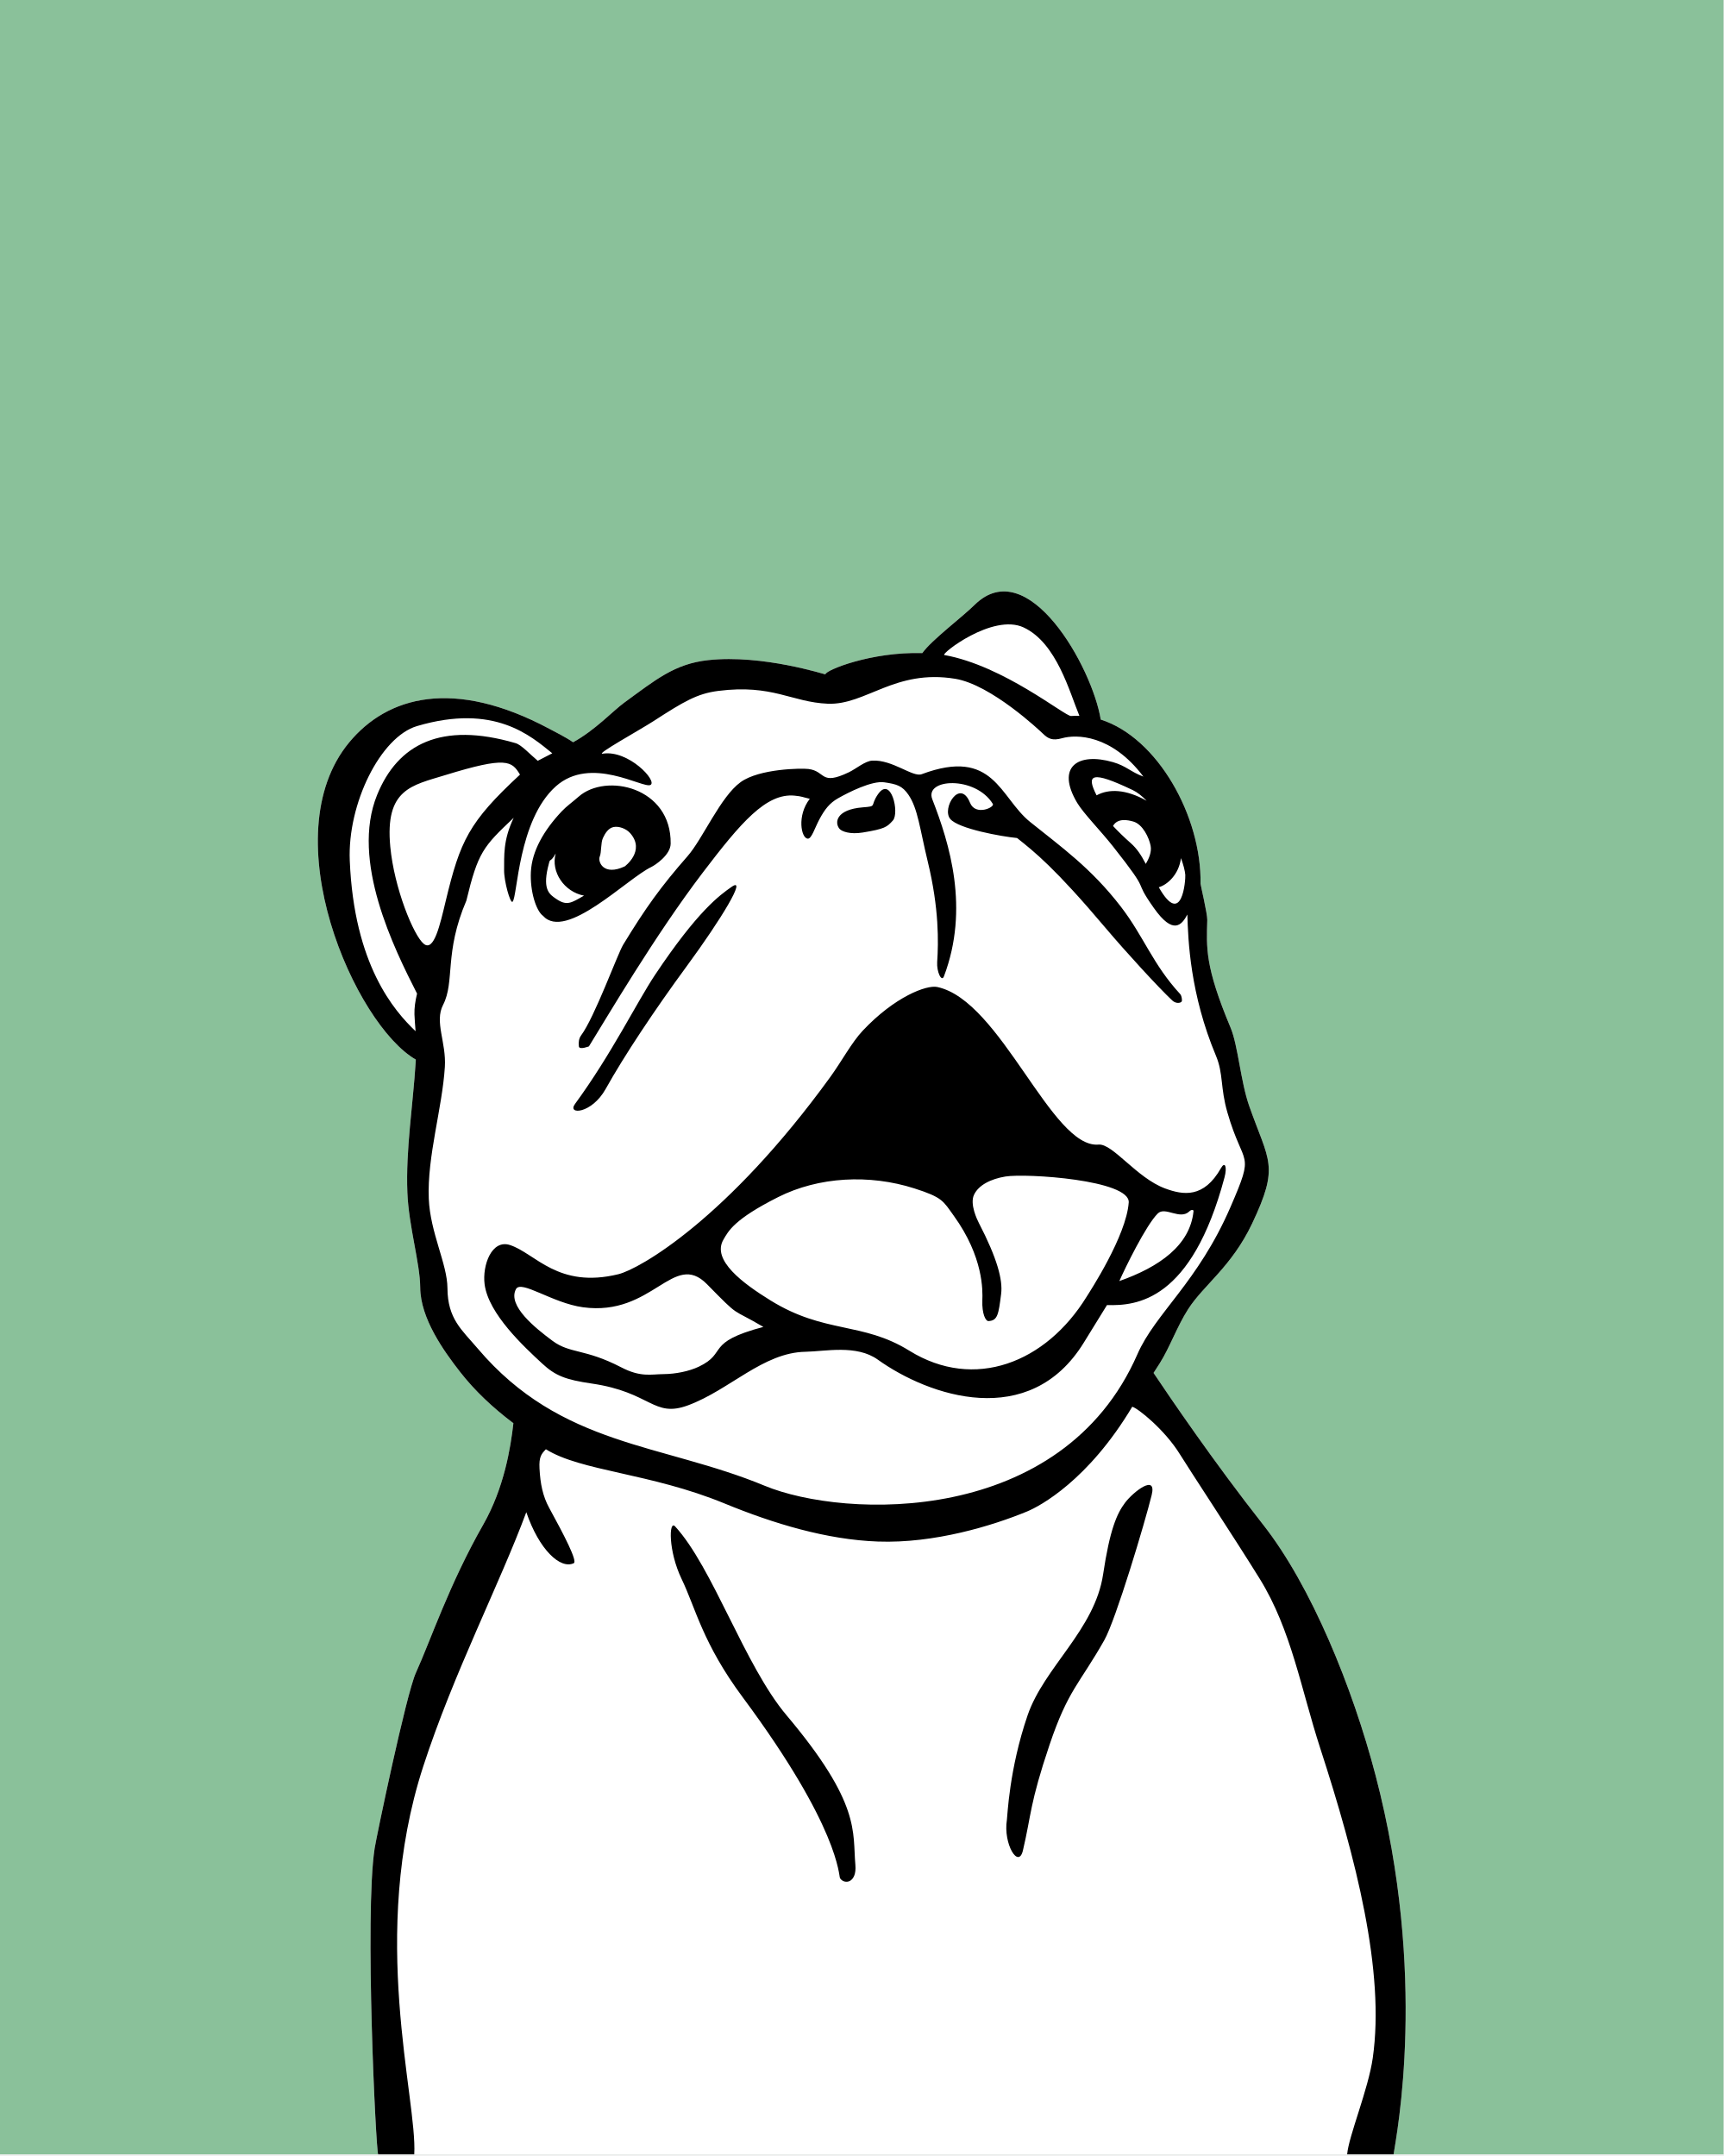
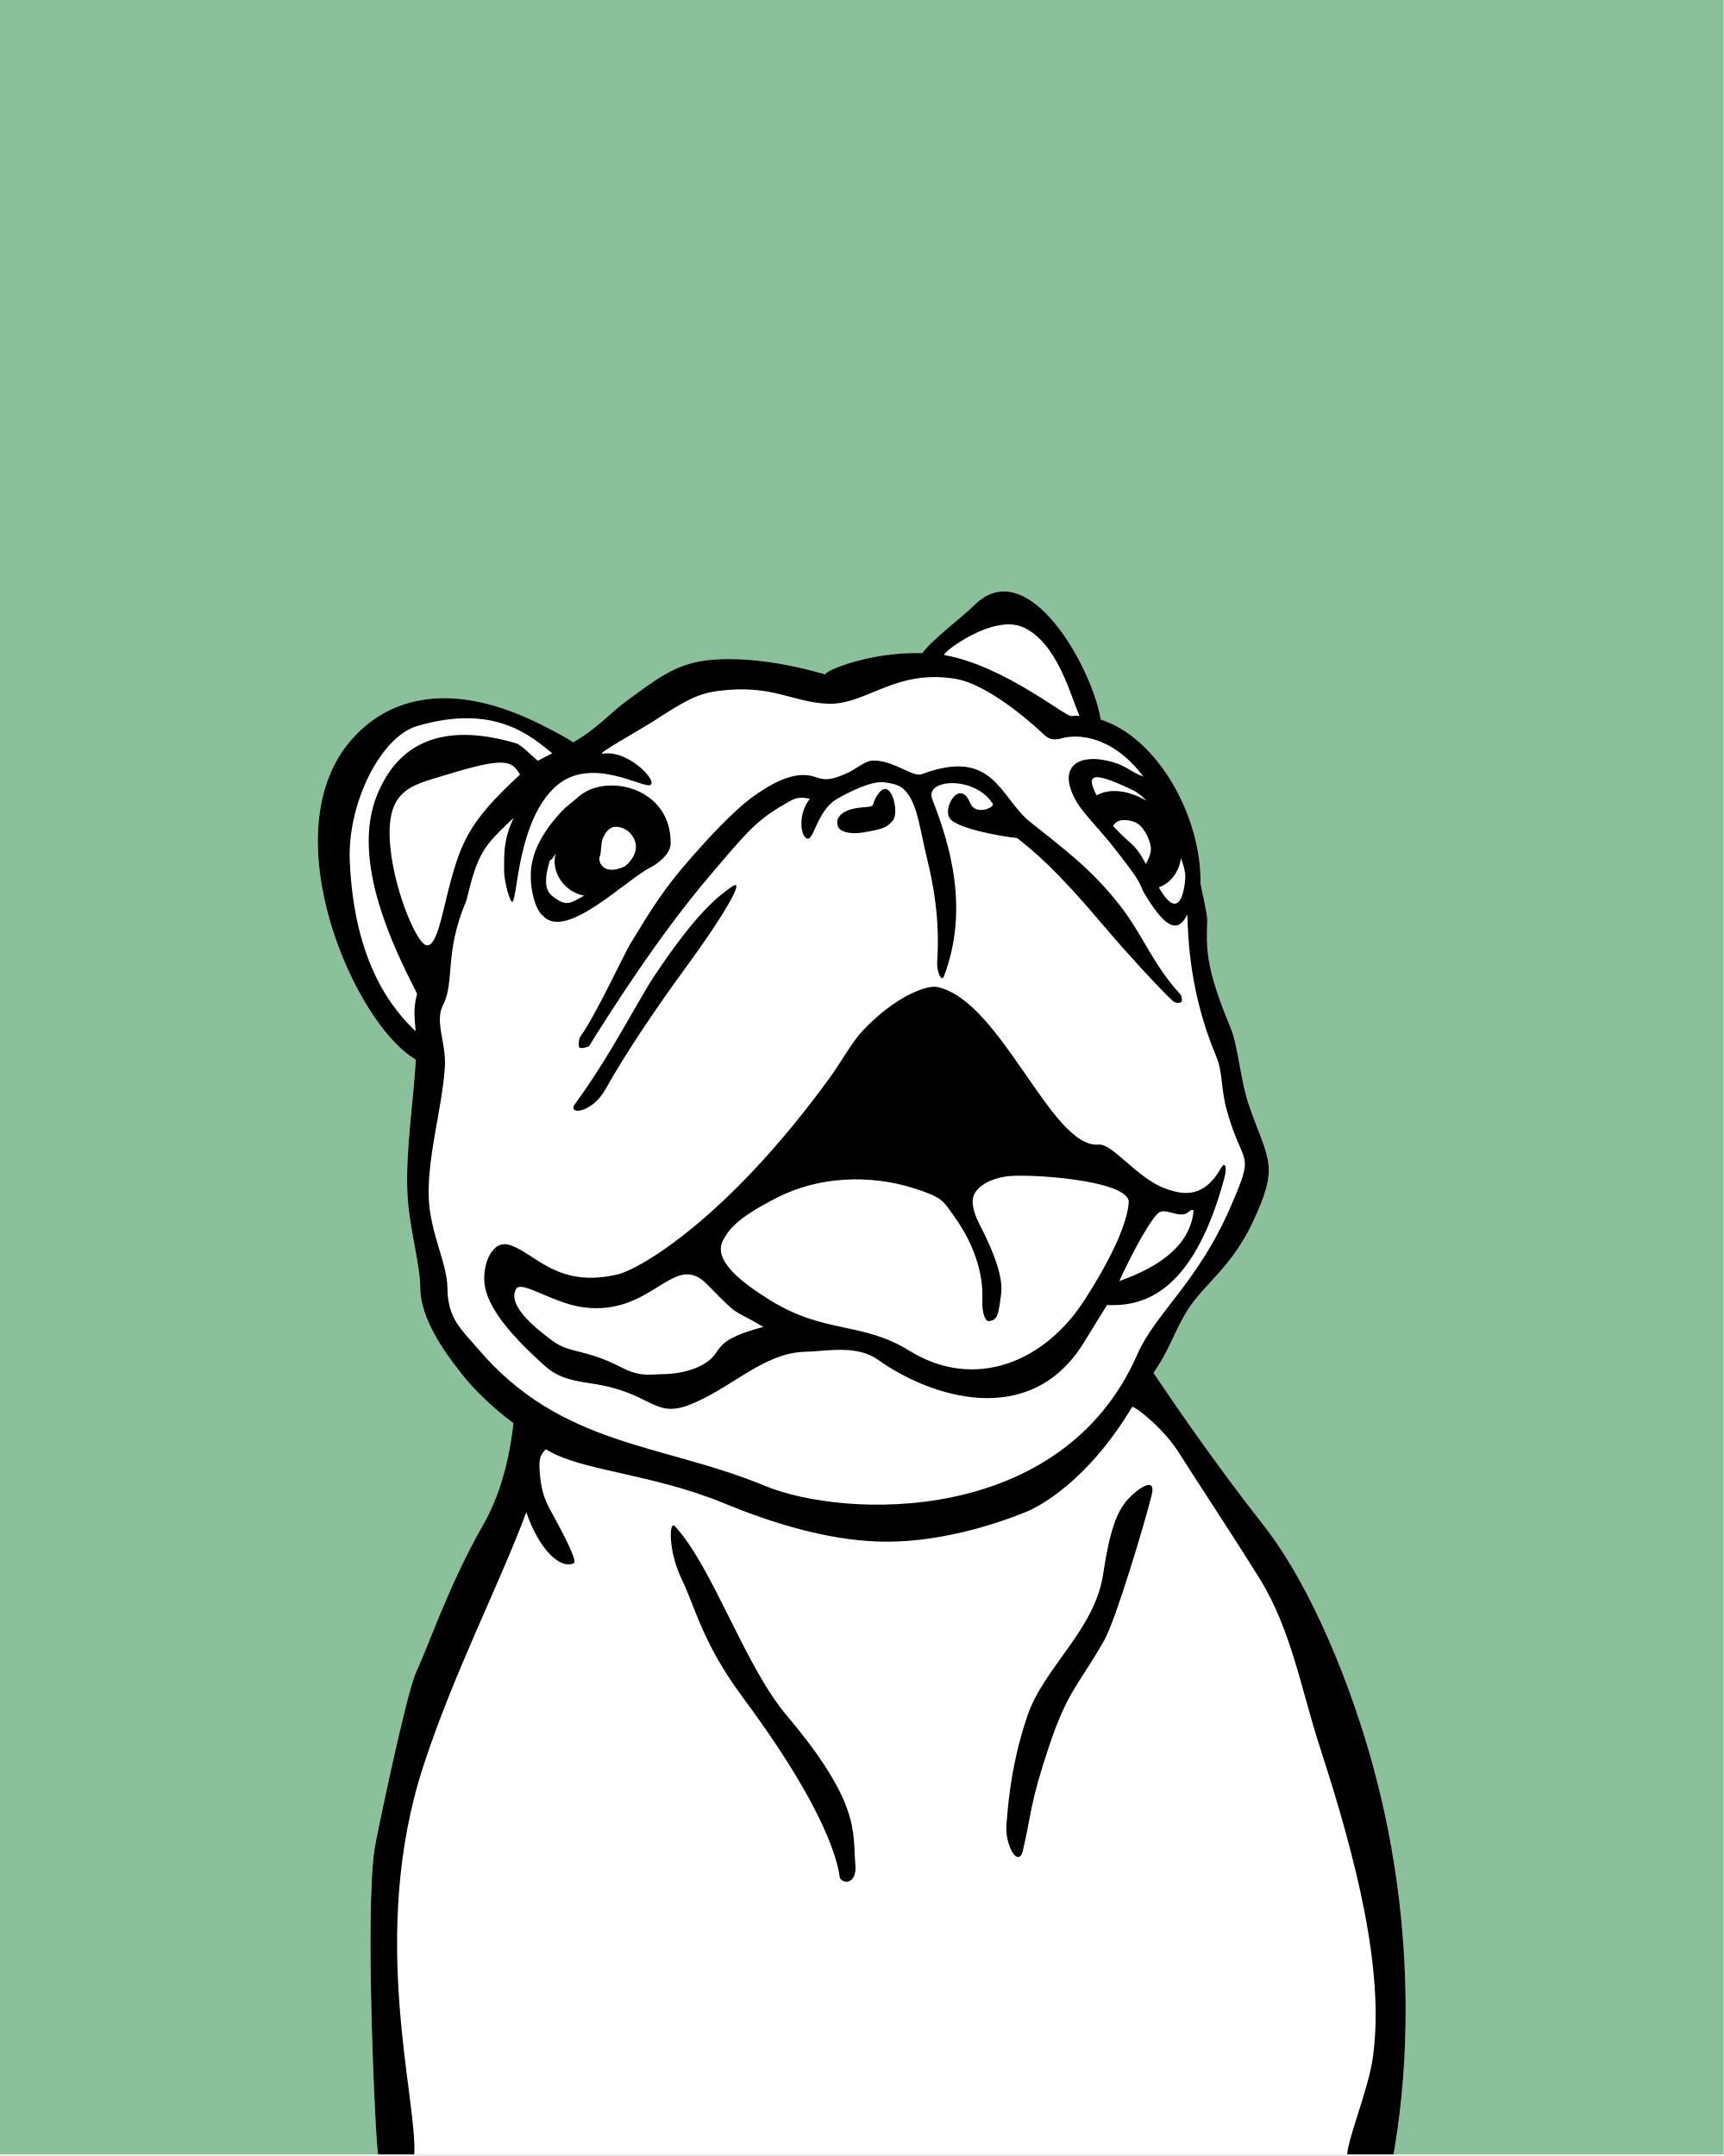
<svg xmlns="http://www.w3.org/2000/svg" width="100%" height="100%" viewBox="0 0 945 1182" version="1.1" xml:space="preserve" style="fill-rule:evenodd;clip-rule:evenodd;stroke-linejoin:round;stroke-miterlimit:2;">
  <g transform="matrix(1,0,0,1,-12267.9,-1406.58)">
    <g id="site_buldogue" transform="matrix(0.26936,0,0,0.47619,12267.9,1406.58)">
      <rect x="0" y="0" width="3507.87" height="2480.32" style="fill:rgb(138,193,154);" />
      <g id="buldogue" transform="matrix(-3.7125,0,0,3.04563,15264.2,-1116.89)">
        <g id="contorno" transform="matrix(1.11491,0,0,0.753004,871.778,316.414)">
          <path d="M2719.92,1148.32L2220.64,1148.32C2219.19,1138.4 2203.67,1058.93 2229.46,958.153C2240.78,913.923 2261.15,862.885 2284.82,832.165C2309.24,800.458 2330.77,768.055 2338.66,756.03C2337.65,754.444 2336.63,752.819 2335.59,751.153C2330.66,743.209 2327.12,732.695 2321.62,723.963C2313.99,711.862 2300.27,702.701 2290.22,681.088C2276.59,651.768 2281.95,650.077 2291.62,622.071C2295.88,609.723 2297.09,591.707 2300.81,582.659C2313.51,551.718 2312.6,542.489 2312.24,528.625C2312.16,525.572 2315.57,510.96 2315.56,510.401C2314.99,476.763 2336.62,437.084 2364.63,428.04C2368.76,401.859 2400.39,344.09 2426.63,370.442C2432.99,376.831 2447.8,388.126 2452.37,394.669C2477.49,393.909 2500.07,403.294 2500.03,405.344C2500.03,405.514 2530.84,395.232 2557.64,398.204C2574.25,400.046 2583.57,408.143 2598.94,419.554C2604.42,423.624 2613.28,433.416 2624.07,439.425C2627.83,436.789 2633.14,434.108 2635.68,432.721C2682.94,406.931 2715.51,416.437 2734.21,439.546C2772.3,486.602 2731.27,581.257 2701.41,598.732C2701.44,599.255 2701.47,599.791 2701.5,600.338C2702.78,621.128 2706.42,644.238 2705.57,665.509C2704.88,682.532 2699.32,701.041 2699.25,713.143C2699.16,728.646 2687.69,745.008 2679.6,755.595C2672.35,765.074 2663.38,773.638 2653.44,781.269C2654.78,793.602 2658.01,813.818 2668.26,832.165C2684.95,862.063 2694.17,890.374 2701.34,906.479C2706.2,917.372 2720.86,989.405 2721.65,994.61C2726.7,1027.83 2720.98,1147.72 2719.92,1148.32Z" style="fill:white;" />
        </g>
        <g id="linhas" transform="matrix(1,0,0,0.689512,1110.54,366.718)">
-           <path d="M2237.04,1181.1C2235.43,1170.27 2218.13,1083.49 2246.89,973.427C2259.51,925.124 2282.21,869.386 2308.6,835.837C2335.84,801.211 2359.83,765.824 2368.63,752.691C2367.51,750.959 2366.37,749.184 2365.21,747.365C2359.72,738.69 2355.76,727.208 2349.63,717.671C2341.13,704.456 2325.83,694.452 2314.62,670.849C2299.43,638.829 2305.41,636.981 2316.18,606.397C2320.93,592.912 2322.28,573.237 2326.43,563.356C2340.6,529.566 2339.58,519.487 2339.18,504.346C2339.09,501.012 2342.89,485.055 2342.88,484.444C2342.24,447.708 2366.36,404.375 2397.59,394.499C2402.19,365.907 2437.45,302.819 2466.71,331.598C2473.8,338.575 2490.31,350.909 2495.41,358.056C2523.41,357.225 2548.59,367.474 2548.54,369.713C2548.54,369.899 2582.89,358.67 2612.77,361.916C2631.29,363.927 2641.68,372.77 2658.82,385.231C2664.93,389.676 2674.8,400.37 2686.84,406.932C2691.03,404.054 2696.95,401.125 2699.78,399.611C2752.47,371.446 2788.78,381.828 2809.64,407.064C2852.1,458.453 2806.36,561.825 2773.07,580.908C2773.1,581.481 2773.13,582.065 2773.17,582.663C2774.59,605.367 2778.65,630.605 2777.7,653.835C2776.93,672.425 2770.73,692.639 2770.66,705.855C2770.56,722.786 2757.77,740.654 2748.74,752.216C2740.67,762.568 2730.66,771.921 2719.58,780.254C2721.08,793.723 2724.68,815.801 2736.1,835.837C2754.72,868.488 2764.99,899.406 2772.99,916.994C2778.4,928.891 2794.75,1007.56 2795.63,1013.24C2801.26,1049.52 2794.88,1180.45 2793.7,1181.1L2773.93,1181.1C2772.14,1150.76 2799.13,1061.07 2768.99,968.363C2752.4,917.34 2727.04,868.272 2712.5,829.038C2705.48,849.64 2693.83,860.485 2686.48,857.006C2684.32,855.983 2691.73,841.693 2699.99,826.616C2703.47,820.254 2704.82,813.444 2705.26,805.092C2705.61,798.607 2704.18,797.059 2701.76,794.536C2682.56,806.597 2644.43,807.551 2603.89,824.231C2576.9,835.338 2547.83,844.11 2519.78,845.135C2488.68,846.272 2456.72,836.369 2438.02,828.673C2430.91,825.746 2404.43,811.62 2380.32,771.235C2377.34,771.926 2362.47,783.815 2354.19,797.275C2349.12,805.516 2324.13,843.395 2310.39,865.604C2293.1,893.562 2287.76,926.109 2277.26,958.432C2257.66,1018.77 2241.67,1080.81 2248.46,1128.3C2250.92,1145.54 2261.73,1171.29 2262.49,1181.1L2237.04,1181.1ZM2540.5,1029.72C2538.11,1033.29 2531.22,1032.41 2532.1,1022.39C2533.69,1004.33 2528.88,988.956 2569.91,940.287C2592.83,913.085 2610.33,859.225 2630.93,836.829C2634.38,833.089 2634.75,850.35 2627.32,865.736C2619.7,881.514 2615.89,900.834 2593.88,930.484C2540.44,1002.47 2541.32,1028.5 2540.5,1029.72ZM2449.04,997.764C2451.12,1010.83 2442.69,1024.88 2440.24,1014.48C2435.59,994.754 2436.6,989.061 2425.66,956.596C2415.47,926.379 2409.28,923.326 2395.64,899.225C2389.31,888.033 2373.31,834.522 2369.67,819.692C2366.72,807.68 2379.75,817.888 2384.24,823.834C2388.75,829.819 2392.61,838.609 2396.28,863.099C2400.84,893.524 2428.61,913.98 2437.68,940.393C2447.85,970.044 2448.71,995.711 2449.04,997.764ZM2372.88,473.634C2375.38,468.901 2377.62,465.327 2381.22,462.156C2384.79,459.013 2388.01,455.878 2390.85,452.84C2388.4,448.365 2382.7,449.547 2379.73,450.407C2374.55,451.905 2371.13,459.182 2370.24,463.665C2369.55,467.159 2371.25,470.85 2372.88,473.634ZM2768.71,517.447C2774.32,512.876 2784.93,486.879 2787.07,464.18C2790.05,432.512 2775.38,430.632 2756.81,424.909C2723.36,414.601 2720.43,417.213 2715.96,424.673C2744.08,450.746 2748.73,460.947 2756.63,493.759C2759.8,506.935 2763.1,522.017 2768.71,517.447ZM2773.2,565.349C2784.89,554.243 2806.93,529.023 2809.28,471.799C2810.57,440.532 2792.38,403.965 2772.42,398.065C2729.9,385.496 2709.92,403.587 2698.26,412.983C2701.56,414.697 2704.34,416.113 2706.22,417.099C2710.39,413.654 2715.1,408.38 2718.37,407.425C2759.23,395.484 2782.96,407.94 2794.3,435.837C2808.95,471.873 2784.95,520.059 2772.39,544.747C2773.38,548.813 2773.92,552.551 2773.82,556.097C2773.74,558.891 2773.44,561.8 2773.2,565.349ZM2353.6,470.454C2352.26,474.116 2351.42,477.318 2351.23,479.627C2351.02,482.3 2352.93,509.028 2365.76,486.43C2361.2,485.124 2354.76,479.6 2353.6,470.454ZM2670.55,413.189C2675.08,413.89 2650.4,400.29 2642.81,395.379C2626.12,384.59 2618.88,380.261 2607.25,378.784C2577.43,374.996 2567.06,385.001 2547.22,385.809C2526.37,386.659 2510.48,366.683 2477.33,372.145C2457.56,375.403 2430.85,400.711 2429.25,402.244C2426.49,404.897 2424.18,406.252 2418.77,404.721C2411.11,402.551 2391.74,402.502 2374.2,425.754C2381.19,423.193 2383.53,419.949 2390.91,417.824C2409.91,412.351 2422.36,420.222 2410.48,440.173C2407.06,445.911 2397.63,455.471 2390.92,463.968C2368.58,492.218 2380.94,480.119 2368.48,497.776C2357.8,512.9 2353.16,507.141 2350.09,501.372C2349.71,515.39 2348.59,545.012 2334.42,578.802C2330.28,588.683 2332.11,596.179 2328.14,609.914C2319.2,640.86 2312.75,630.102 2326.49,661.835C2344.37,703.111 2367.67,719.979 2377.47,742.431C2418.74,836.883 2537.95,832.733 2581.88,814.525C2638.14,791.202 2693.32,793.263 2739.1,739.358C2747.86,729.041 2755.63,723.112 2755.73,706.182C2755.8,692.966 2765.2,675.78 2765.96,657.189C2766.91,633.959 2758.57,607.608 2757.15,584.904C2756.31,571.481 2762.94,560.253 2758.14,550.951C2751.51,538.077 2757.66,522.486 2745.36,493.759C2738.98,467.253 2736.17,464.181 2719.42,448.364C2725.36,460.782 2724.56,469.395 2724.67,477.065C2724.75,483.039 2721.3,495.476 2720.06,494.384C2717.27,491.928 2717.13,449.72 2696.35,431.137C2677.14,413.955 2648.54,432.415 2644.45,430.351C2640.37,428.287 2656.47,411.011 2670.55,413.189ZM2528.07,456.419C2515.86,454.417 2514.76,453.401 2511.54,449.834C2507.81,445.691 2512.53,424.915 2519.78,435.549C2524.23,442.089 2519.93,441.97 2528.07,442.622C2542.62,443.787 2543.64,450.946 2540.82,454.36C2539.62,455.816 2535.08,457.569 2528.07,456.419ZM2541.7,437.715C2535.77,434.323 2522.99,427.911 2516.27,428.892C2509.45,429.887 2506.38,430.747 2502.95,435.801C2497.83,443.359 2496.78,454.314 2492.41,472.378C2486.16,498.159 2486.52,516.542 2487.25,527.445C2487.6,532.704 2484.84,538.677 2483.54,535.254C2469.46,498.04 2480.43,462.544 2489.93,438.187C2494.41,426.7 2466.26,425.254 2456.74,440.74C2455.6,442.585 2466.26,447.515 2469.25,440.095C2474.73,426.512 2484.91,443.22 2480.08,448.991C2475.58,454.371 2452.04,458.61 2443.45,459.437C2433.92,467.006 2422.76,475.78 2394.86,508.83C2383.87,521.848 2365.99,541.334 2358.4,548.478C2356.1,550.645 2353.08,549.832 2353.07,548.646C2353.05,547.334 2353.29,545.791 2354.1,544.917C2369.03,528.725 2374.04,513.333 2386.52,497.12C2402.81,475.949 2419.17,464.397 2436.31,450.612C2453.02,437.174 2456.11,409.6 2495.73,424.442C2500.63,426.279 2511.68,416.411 2522.8,416.998C2526.82,417.21 2531.64,421.462 2535.68,423.393C2551.46,430.937 2548.19,422.805 2557.81,421.59C2561.7,421.099 2584.76,421.403 2594.99,428.785C2606.04,436.75 2615.7,459.796 2624.09,469.377C2638.83,486.204 2647.03,497.644 2659.38,517.903C2662.47,522.989 2675.03,557.668 2682.45,567.641C2683.73,569.37 2683.93,571.565 2683.68,573.676C2683.45,575.746 2678.17,573.661 2678.17,573.661C2668.34,557.809 2642.03,512.905 2615.74,478.373C2594.86,450.949 2581.02,434.717 2565.43,436.201C2561.24,436.599 2561.1,437.024 2557.09,437.932C2564.29,447.189 2561.8,459.608 2558.19,459.787C2556.09,459.891 2554.42,454.072 2551.85,449.244C2548.81,443.546 2546.14,440.257 2541.7,437.715ZM2644.05,475.358C2641.93,474.35 2633.45,468.775 2633.36,462.553C2632.91,431.466 2668.84,423.589 2683.79,436.746C2687.43,439.945 2690.35,441.91 2693.07,444.795C2702.98,455.308 2709.42,466.631 2709.99,478.023C2710.52,488.513 2707.16,499.346 2703.34,502.098C2690.81,516.019 2657.34,481.741 2644.05,475.358ZM2664.72,453.425C2661.85,452.797 2657.75,454.234 2655.49,456.841C2647.07,466.526 2658.49,474.962 2658.52,474.978C2670.18,480.457 2673.49,472.474 2672.2,469.468C2671.26,467.271 2671.73,462.093 2670.49,459.419C2669.32,456.906 2667.59,454.053 2664.72,453.425ZM2680.86,491.021C2687.99,495.109 2690.29,496.817 2696.26,492.708C2699.7,490.346 2703.47,487.911 2700.72,475.817C2699.08,468.658 2700.09,474.39 2696.38,467.917C2699.2,477.926 2691.74,488.975 2680.86,491.021ZM2599.88,486.168C2606.54,490.784 2618.59,499.488 2641.89,534.409C2651.78,549.219 2665.72,577.809 2685.8,605.234C2690.29,611.378 2676.63,610.726 2668.98,596.987C2658.99,579.036 2642.25,553.815 2624.6,529.782C2605.34,503.556 2591.38,480.275 2599.88,486.168ZM2394.16,715.49C2377.89,715.965 2347.84,713.337 2329.74,645.521C2328.18,639.673 2329.49,636.549 2331.65,640.373C2341.07,657.05 2352.36,655.23 2362.29,651.559C2377.91,645.79 2391.03,626.824 2398.79,627.508C2424.61,629.783 2452.21,548.51 2487.22,541.109C2493.06,539.875 2510.5,546.392 2528.07,565.073C2534.18,571.574 2539.52,581.726 2545.92,590.551C2602.23,668.219 2650.41,695.755 2662.08,698.588C2695.19,706.621 2707.36,687.257 2721.37,682.604C2731.53,679.227 2736.69,693.798 2735.36,704.09C2733.27,720.35 2713.58,738.48 2703.79,747.55C2696.63,754.185 2691.07,756.41 2676.63,758.512C2643.98,763.269 2642.92,777.493 2623.88,770.471C2601.03,762.048 2582.7,741.495 2559.45,741.093C2548.59,740.906 2531.51,737.022 2519.78,745.42C2491.72,765.486 2436.57,784.374 2406.85,736.054C2404.11,731.595 2396.75,719.662 2394.16,715.49ZM2718.17,706.754C2715.38,701.494 2698.22,714.384 2681.48,716.684C2643.16,721.948 2631.89,685.279 2613.45,704.043C2594.62,723.214 2601.09,716.528 2582.54,727.46C2614.89,736.06 2601.82,741.597 2617.93,749.268C2623.23,751.789 2630.64,753.291 2637.2,753.344C2644.3,753.4 2649.72,755.196 2660.5,749.606C2680.42,739.274 2688.51,742.247 2698.12,735.105C2707.41,728.202 2722.99,715.84 2718.17,706.754ZM2366.35,665.309C2362.21,661.192 2354.09,669.183 2348.89,664.02C2348.01,663.154 2346.62,663.028 2346.73,664.085C2348.62,682.787 2365.51,694.618 2387.39,702.334C2384.23,695.147 2372.77,671.695 2366.35,665.309ZM2459.18,724.26C2454.08,724.073 2453.6,720.539 2452.19,709.364C2451.21,701.686 2454.36,689.851 2464.42,670.441C2465.36,668.629 2469.39,660.199 2467.11,655.149C2464.64,649.689 2457.76,646.324 2449.87,645.02C2438.51,643.145 2381.34,646.89 2382.24,659.275C2383.59,677.672 2403.64,708.204 2405.39,711.025C2427.62,747.053 2466.78,762.66 2502.51,740.51C2528.35,724.493 2548.84,731.365 2578.6,712.957C2593.6,703.678 2611.02,690.913 2604.43,679.606C2601.68,674.901 2598.65,668.501 2574.47,656.313C2552.21,645.093 2524.4,643.653 2499.76,651.527C2484.24,656.485 2484.03,658.354 2478.1,666.589C2461.87,689.107 2462.28,707.571 2462.49,712.855C2462.77,720.316 2460.67,724.315 2459.18,724.26ZM2372.42,439.016C2383.8,432.607 2393.2,432.385 2399.86,436.038C2405.73,424.522 2402.8,422.295 2380.04,433.156C2377.52,434.357 2374.95,436.409 2372.42,439.016ZM2483.34,359.109C2485.61,358.701 2456.78,336.083 2439.85,343.993C2421.68,352.482 2414.66,379.604 2409.28,392.452C2410.79,392.399 2412.31,392.429 2413.84,392.544C2417.16,392.794 2450.69,364.97 2483.34,359.109Z" />
+           <path d="M2237.04,1181.1C2235.43,1170.27 2218.13,1083.49 2246.89,973.427C2259.51,925.124 2282.21,869.386 2308.6,835.837C2335.84,801.211 2359.83,765.824 2368.63,752.691C2367.51,750.959 2366.37,749.184 2365.21,747.365C2359.72,738.69 2355.76,727.208 2349.63,717.671C2341.13,704.456 2325.83,694.452 2314.62,670.849C2299.43,638.829 2305.41,636.981 2316.18,606.397C2320.93,592.912 2322.28,573.237 2326.43,563.356C2340.6,529.566 2339.58,519.487 2339.18,504.346C2339.09,501.012 2342.89,485.055 2342.88,484.444C2342.24,447.708 2366.36,404.375 2397.59,394.499C2402.19,365.907 2437.45,302.819 2466.71,331.598C2473.8,338.575 2490.31,350.909 2495.41,358.056C2523.41,357.225 2548.59,367.474 2548.54,369.713C2548.54,369.899 2582.89,358.67 2612.77,361.916C2631.29,363.927 2641.68,372.77 2658.82,385.231C2664.93,389.676 2674.8,400.37 2686.84,406.932C2691.03,404.054 2696.95,401.125 2699.78,399.611C2752.47,371.446 2788.78,381.828 2809.64,407.064C2852.1,458.453 2806.36,561.825 2773.07,580.908C2773.1,581.481 2773.13,582.065 2773.17,582.663C2774.59,605.367 2778.65,630.605 2777.7,653.835C2776.93,672.425 2770.73,692.639 2770.66,705.855C2770.56,722.786 2757.77,740.654 2748.74,752.216C2740.67,762.568 2730.66,771.921 2719.58,780.254C2721.08,793.723 2724.68,815.801 2736.1,835.837C2754.72,868.488 2764.99,899.406 2772.99,916.994C2778.4,928.891 2794.75,1007.56 2795.63,1013.24C2801.26,1049.52 2794.88,1180.45 2793.7,1181.1L2773.93,1181.1C2772.14,1150.76 2799.13,1061.07 2768.99,968.363C2752.4,917.34 2727.04,868.272 2712.5,829.038C2705.48,849.64 2693.83,860.485 2686.48,857.006C2684.32,855.983 2691.73,841.693 2699.99,826.616C2703.47,820.254 2704.82,813.444 2705.26,805.092C2705.61,798.607 2704.18,797.059 2701.76,794.536C2682.56,806.597 2644.43,807.551 2603.89,824.231C2576.9,835.338 2547.83,844.11 2519.78,845.135C2488.68,846.272 2456.72,836.369 2438.02,828.673C2430.91,825.746 2404.43,811.62 2380.32,771.235C2377.34,771.926 2362.47,783.815 2354.19,797.275C2349.12,805.516 2324.13,843.395 2310.39,865.604C2293.1,893.562 2287.76,926.109 2277.26,958.432C2257.66,1018.77 2241.67,1080.81 2248.46,1128.3C2250.92,1145.54 2261.73,1171.29 2262.49,1181.1L2237.04,1181.1ZM2540.5,1029.72C2538.11,1033.29 2531.22,1032.41 2532.1,1022.39C2533.69,1004.33 2528.88,988.956 2569.91,940.287C2592.83,913.085 2610.33,859.225 2630.93,836.829C2634.38,833.089 2634.75,850.35 2627.32,865.736C2619.7,881.514 2615.89,900.834 2593.88,930.484C2540.44,1002.47 2541.32,1028.5 2540.5,1029.72ZM2449.04,997.764C2451.12,1010.83 2442.69,1024.88 2440.24,1014.48C2435.59,994.754 2436.6,989.061 2425.66,956.596C2415.47,926.379 2409.28,923.326 2395.64,899.225C2389.31,888.033 2373.31,834.522 2369.67,819.692C2366.72,807.68 2379.75,817.888 2384.24,823.834C2388.75,829.819 2392.61,838.609 2396.28,863.099C2400.84,893.524 2428.61,913.98 2437.68,940.393C2447.85,970.044 2448.71,995.711 2449.04,997.764ZM2372.88,473.634C2375.38,468.901 2377.62,465.327 2381.22,462.156C2384.79,459.013 2388.01,455.878 2390.85,452.84C2388.4,448.365 2382.7,449.547 2379.73,450.407C2374.55,451.905 2371.13,459.182 2370.24,463.665C2369.55,467.159 2371.25,470.85 2372.88,473.634ZM2768.71,517.447C2774.32,512.876 2784.93,486.879 2787.07,464.18C2790.05,432.512 2775.38,430.632 2756.81,424.909C2723.36,414.601 2720.43,417.213 2715.96,424.673C2744.08,450.746 2748.73,460.947 2756.63,493.759C2759.8,506.935 2763.1,522.017 2768.71,517.447ZM2773.2,565.349C2784.89,554.243 2806.93,529.023 2809.28,471.799C2810.57,440.532 2792.38,403.965 2772.42,398.065C2729.9,385.496 2709.92,403.587 2698.26,412.983C2701.56,414.697 2704.34,416.113 2706.22,417.099C2710.39,413.654 2715.1,408.38 2718.37,407.425C2759.23,395.484 2782.96,407.94 2794.3,435.837C2808.95,471.873 2784.95,520.059 2772.39,544.747C2773.38,548.813 2773.92,552.551 2773.82,556.097C2773.74,558.891 2773.44,561.8 2773.2,565.349ZM2353.6,470.454C2352.26,474.116 2351.42,477.318 2351.23,479.627C2351.02,482.3 2352.93,509.028 2365.76,486.43C2361.2,485.124 2354.76,479.6 2353.6,470.454ZM2670.55,413.189C2675.08,413.89 2650.4,400.29 2642.81,395.379C2626.12,384.59 2618.88,380.261 2607.25,378.784C2577.43,374.996 2567.06,385.001 2547.22,385.809C2526.37,386.659 2510.48,366.683 2477.33,372.145C2457.56,375.403 2430.85,400.711 2429.25,402.244C2426.49,404.897 2424.18,406.252 2418.77,404.721C2411.11,402.551 2391.74,402.502 2374.2,425.754C2381.19,423.193 2383.53,419.949 2390.91,417.824C2409.91,412.351 2422.36,420.222 2410.48,440.173C2407.06,445.911 2397.63,455.471 2390.92,463.968C2368.58,492.218 2380.94,480.119 2368.48,497.776C2357.8,512.9 2353.16,507.141 2350.09,501.372C2349.71,515.39 2348.59,545.012 2334.42,578.802C2330.28,588.683 2332.11,596.179 2328.14,609.914C2319.2,640.86 2312.75,630.102 2326.49,661.835C2344.37,703.111 2367.67,719.979 2377.47,742.431C2418.74,836.883 2537.95,832.733 2581.88,814.525C2638.14,791.202 2693.32,793.263 2739.1,739.358C2747.86,729.041 2755.63,723.112 2755.73,706.182C2755.8,692.966 2765.2,675.78 2765.96,657.189C2766.91,633.959 2758.57,607.608 2757.15,584.904C2756.31,571.481 2762.94,560.253 2758.14,550.951C2751.51,538.077 2757.66,522.486 2745.36,493.759C2738.98,467.253 2736.17,464.181 2719.42,448.364C2725.36,460.782 2724.56,469.395 2724.67,477.065C2724.75,483.039 2721.3,495.476 2720.06,494.384C2717.27,491.928 2717.13,449.72 2696.35,431.137C2677.14,413.955 2648.54,432.415 2644.45,430.351C2640.37,428.287 2656.47,411.011 2670.55,413.189ZM2528.07,456.419C2515.86,454.417 2514.76,453.401 2511.54,449.834C2507.81,445.691 2512.53,424.915 2519.78,435.549C2524.23,442.089 2519.93,441.97 2528.07,442.622C2542.62,443.787 2543.64,450.946 2540.82,454.36C2539.62,455.816 2535.08,457.569 2528.07,456.419ZM2541.7,437.715C2535.77,434.323 2522.99,427.911 2516.27,428.892C2509.45,429.887 2506.38,430.747 2502.95,435.801C2497.83,443.359 2496.78,454.314 2492.41,472.378C2486.16,498.159 2486.52,516.542 2487.25,527.445C2487.6,532.704 2484.84,538.677 2483.54,535.254C2469.46,498.04 2480.43,462.544 2489.93,438.187C2494.41,426.7 2466.26,425.254 2456.74,440.74C2455.6,442.585 2466.26,447.515 2469.25,440.095C2474.73,426.512 2484.91,443.22 2480.08,448.991C2475.58,454.371 2452.04,458.61 2443.45,459.437C2433.92,467.006 2422.76,475.78 2394.86,508.83C2383.87,521.848 2365.99,541.334 2358.4,548.478C2356.1,550.645 2353.08,549.832 2353.07,548.646C2353.05,547.334 2353.29,545.791 2354.1,544.917C2369.03,528.725 2374.04,513.333 2386.52,497.12C2402.81,475.949 2419.17,464.397 2436.31,450.612C2453.02,437.174 2456.11,409.6 2495.73,424.442C2500.63,426.279 2511.68,416.411 2522.8,416.998C2526.82,417.21 2531.64,421.462 2535.68,423.393C2551.46,430.937 2550.96,424.909 2560.66,424.909C2568.82,424.909 2577.96,429.363 2588.2,436.746C2599.25,444.711 2613.93,460.874 2622.32,470.454C2637.06,487.281 2643.14,497.189 2655.49,517.447C2658.59,522.533 2675.03,557.668 2682.45,567.641C2683.73,569.37 2683.93,571.565 2683.68,573.676C2683.45,575.746 2678.17,573.661 2678.17,573.661C2668.34,557.809 2640.85,514.203 2612.77,481.11C2590.08,454.36 2586.03,449.244 2567.61,439.016C2563.93,436.977 2561.1,437.024 2557.09,437.932C2564.29,447.189 2561.8,459.608 2558.19,459.787C2556.09,459.891 2554.42,454.072 2551.85,449.244C2548.81,443.546 2546.14,440.257 2541.7,437.715ZM2644.05,475.358C2641.93,474.35 2633.45,468.775 2633.36,462.553C2632.91,431.466 2668.84,423.589 2683.79,436.746C2687.43,439.945 2690.35,441.91 2693.07,444.795C2702.98,455.308 2709.42,466.631 2709.99,478.023C2710.52,488.513 2707.16,499.346 2703.34,502.098C2690.81,516.019 2657.34,481.741 2644.05,475.358ZM2664.72,453.425C2661.85,452.797 2657.75,454.234 2655.49,456.841C2647.07,466.526 2658.49,474.962 2658.52,474.978C2670.18,480.457 2673.49,472.474 2672.2,469.468C2671.26,467.271 2671.73,462.093 2670.49,459.419C2669.32,456.906 2667.59,454.053 2664.72,453.425ZM2680.86,491.021C2687.99,495.109 2690.29,496.817 2696.26,492.708C2699.7,490.346 2703.47,487.911 2700.72,475.817C2699.08,468.658 2700.09,474.39 2696.38,467.917C2699.2,477.926 2691.74,488.975 2680.86,491.021ZM2599.88,486.168C2606.54,490.784 2618.59,499.488 2641.89,534.409C2651.78,549.219 2665.72,577.809 2685.8,605.234C2690.29,611.378 2676.63,610.726 2668.98,596.987C2658.99,579.036 2642.25,553.815 2624.6,529.782C2605.34,503.556 2591.38,480.275 2599.88,486.168ZM2394.16,715.49C2377.89,715.965 2347.84,713.337 2329.74,645.521C2328.18,639.673 2329.49,636.549 2331.65,640.373C2341.07,657.05 2352.36,655.23 2362.29,651.559C2377.91,645.79 2391.03,626.824 2398.79,627.508C2424.61,629.783 2452.21,548.51 2487.22,541.109C2493.06,539.875 2510.5,546.392 2528.07,565.073C2534.18,571.574 2539.52,581.726 2545.92,590.551C2602.23,668.219 2650.41,695.755 2662.08,698.588C2695.19,706.621 2707.36,687.257 2721.37,682.604C2731.53,679.227 2736.69,693.798 2735.36,704.09C2733.27,720.35 2713.58,738.48 2703.79,747.55C2696.63,754.185 2691.07,756.41 2676.63,758.512C2643.98,763.269 2642.92,777.493 2623.88,770.471C2601.03,762.048 2582.7,741.495 2559.45,741.093C2548.59,740.906 2531.51,737.022 2519.78,745.42C2491.72,765.486 2436.57,784.374 2406.85,736.054C2404.11,731.595 2396.75,719.662 2394.16,715.49ZM2718.17,706.754C2715.38,701.494 2698.22,714.384 2681.48,716.684C2643.16,721.948 2631.89,685.279 2613.45,704.043C2594.62,723.214 2601.09,716.528 2582.54,727.46C2614.89,736.06 2601.82,741.597 2617.93,749.268C2623.23,751.789 2630.64,753.291 2637.2,753.344C2644.3,753.4 2649.72,755.196 2660.5,749.606C2680.42,739.274 2688.51,742.247 2698.12,735.105C2707.41,728.202 2722.99,715.84 2718.17,706.754ZM2366.35,665.309C2362.21,661.192 2354.09,669.183 2348.89,664.02C2348.01,663.154 2346.62,663.028 2346.73,664.085C2348.62,682.787 2365.51,694.618 2387.39,702.334C2384.23,695.147 2372.77,671.695 2366.35,665.309ZM2459.18,724.26C2454.08,724.073 2453.6,720.539 2452.19,709.364C2451.21,701.686 2454.36,689.851 2464.42,670.441C2465.36,668.629 2469.39,660.199 2467.11,655.149C2464.64,649.689 2457.76,646.324 2449.87,645.02C2438.51,643.145 2381.34,646.89 2382.24,659.275C2383.59,677.672 2403.64,708.204 2405.39,711.025C2427.62,747.053 2466.78,762.66 2502.51,740.51C2528.35,724.493 2548.84,731.365 2578.6,712.957C2593.6,703.678 2611.02,690.913 2604.43,679.606C2601.68,674.901 2598.65,668.501 2574.47,656.313C2552.21,645.093 2524.4,643.653 2499.76,651.527C2484.24,656.485 2484.03,658.354 2478.1,666.589C2461.87,689.107 2462.28,707.571 2462.49,712.855C2462.77,720.316 2460.67,724.315 2459.18,724.26ZM2372.42,439.016C2383.8,432.607 2393.2,432.385 2399.86,436.038C2405.73,424.522 2402.8,422.295 2380.04,433.156C2377.52,434.357 2374.95,436.409 2372.42,439.016ZM2483.34,359.109C2485.61,358.701 2456.78,336.083 2439.85,343.993C2421.68,352.482 2414.66,379.604 2409.28,392.452C2410.79,392.399 2412.31,392.429 2413.84,392.544C2417.16,392.794 2450.69,364.97 2483.34,359.109Z" />
        </g>
      </g>
    </g>
  </g>
</svg>
